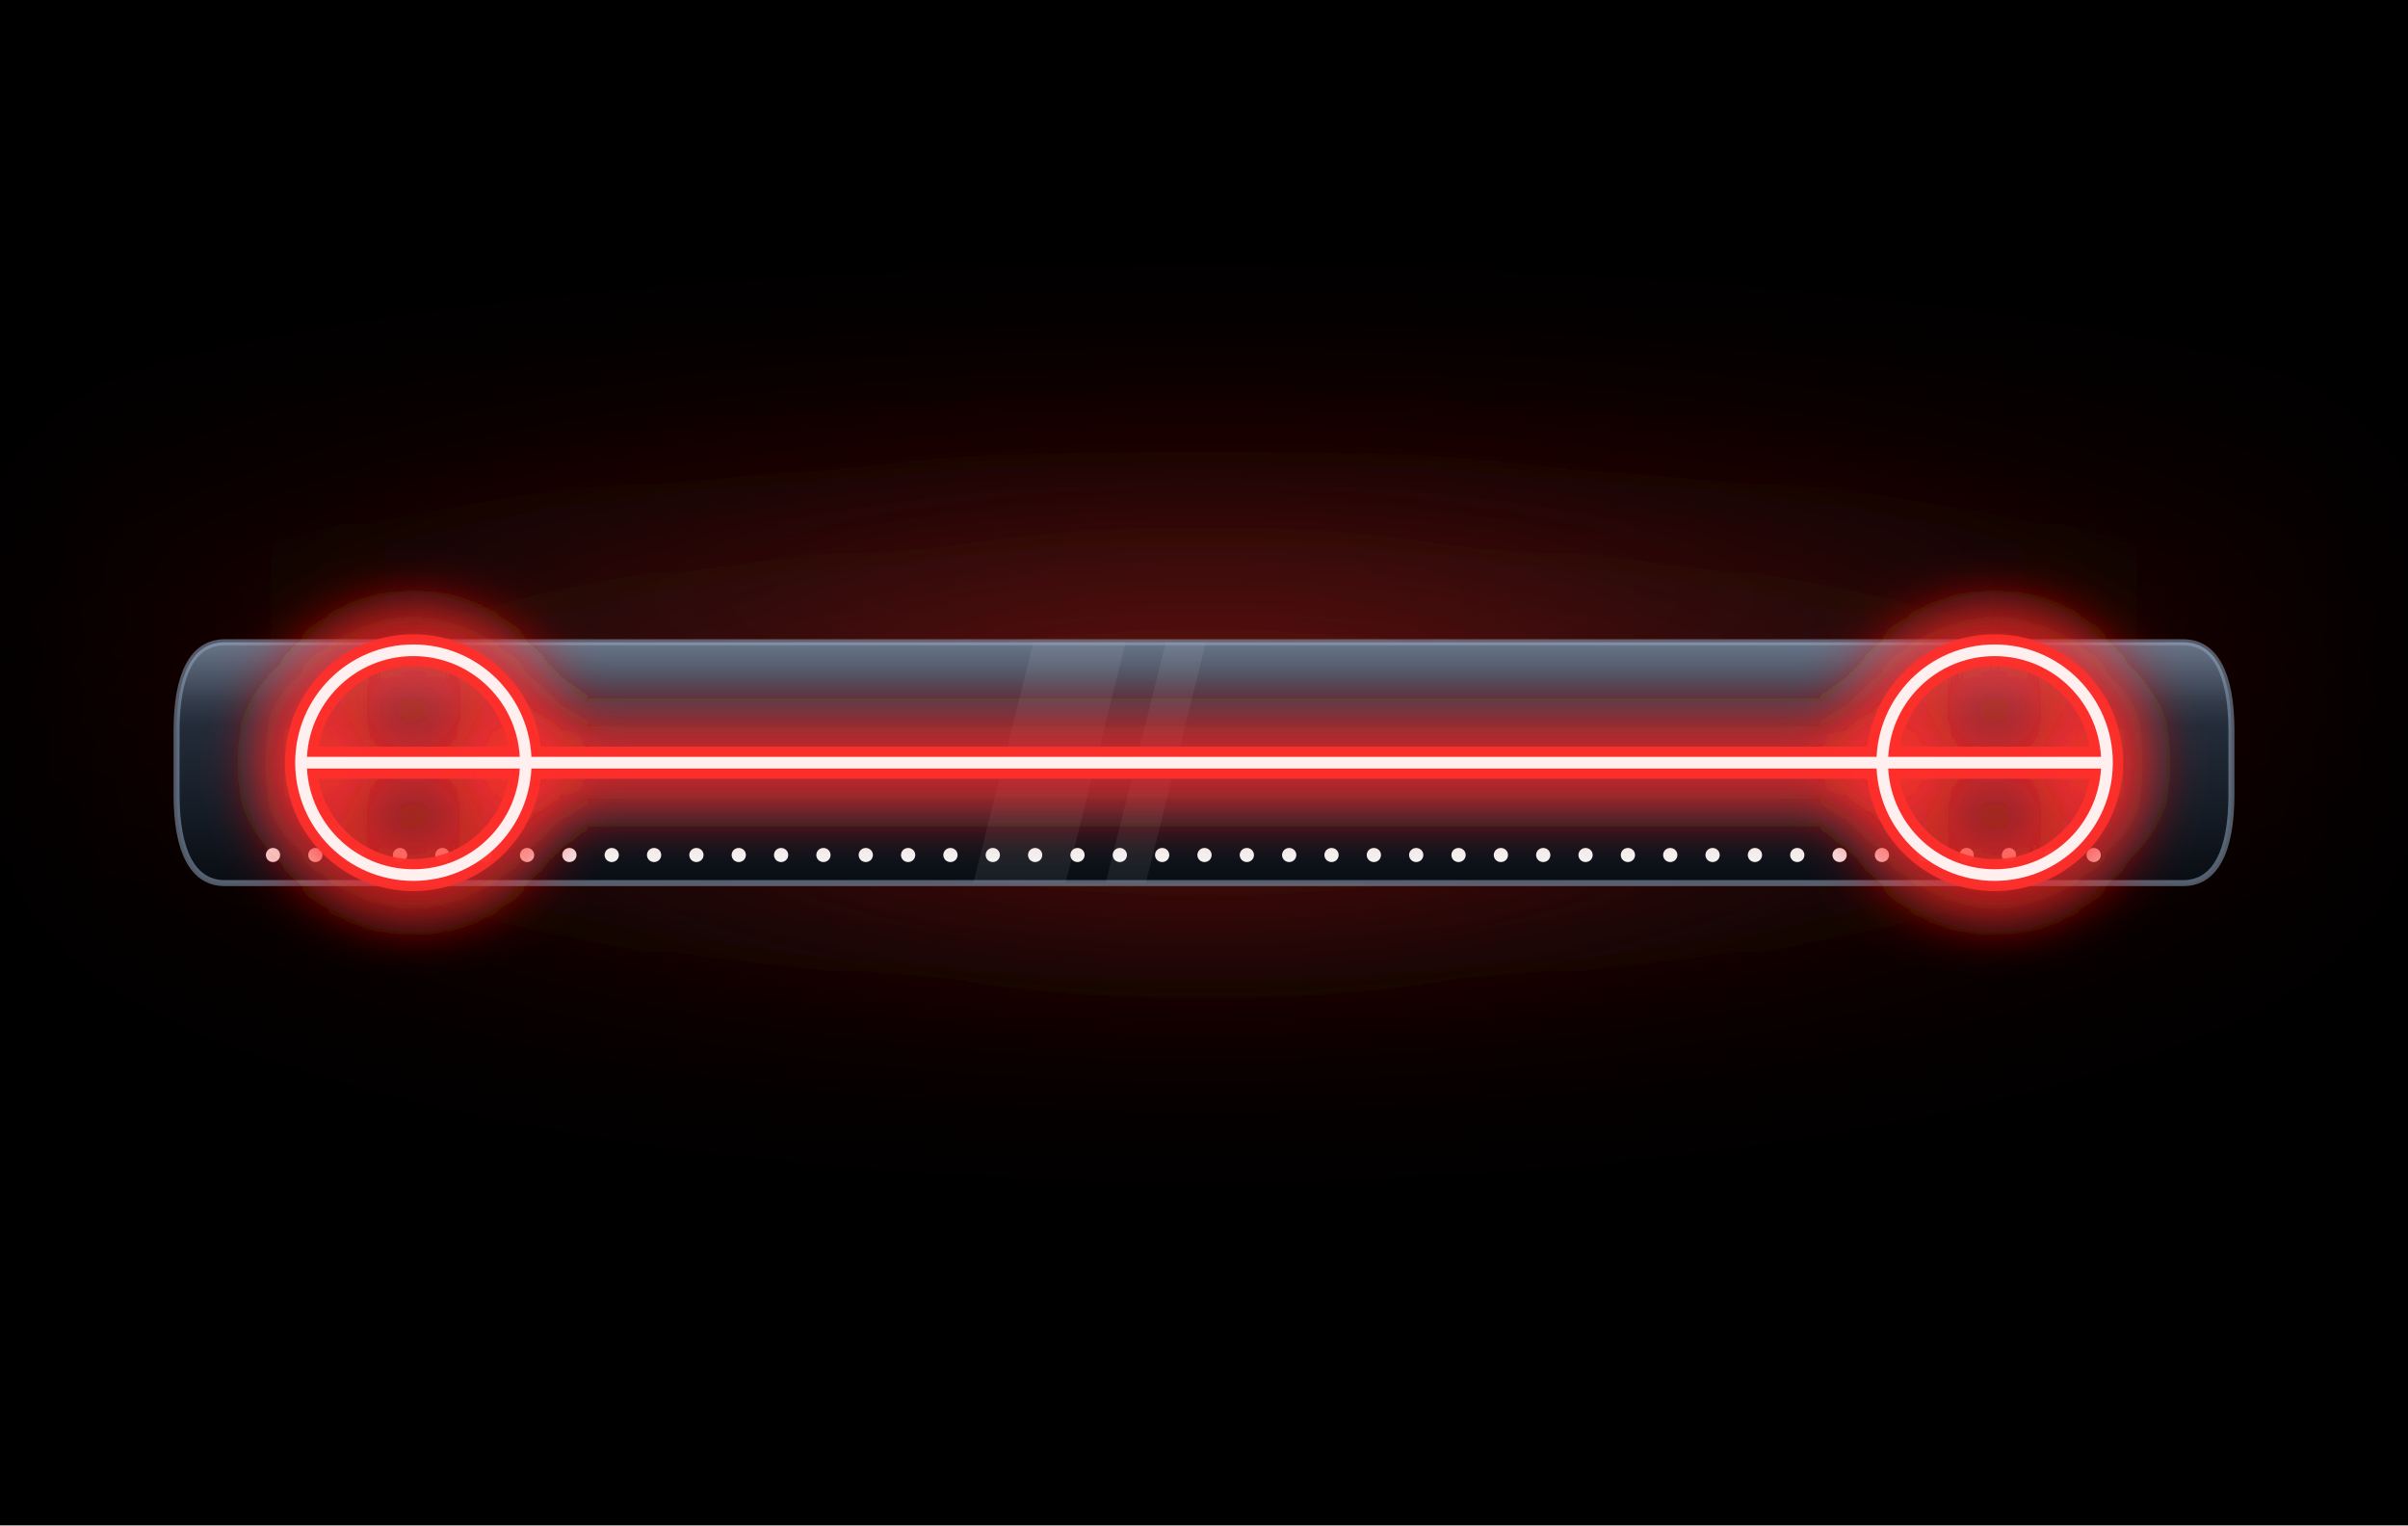
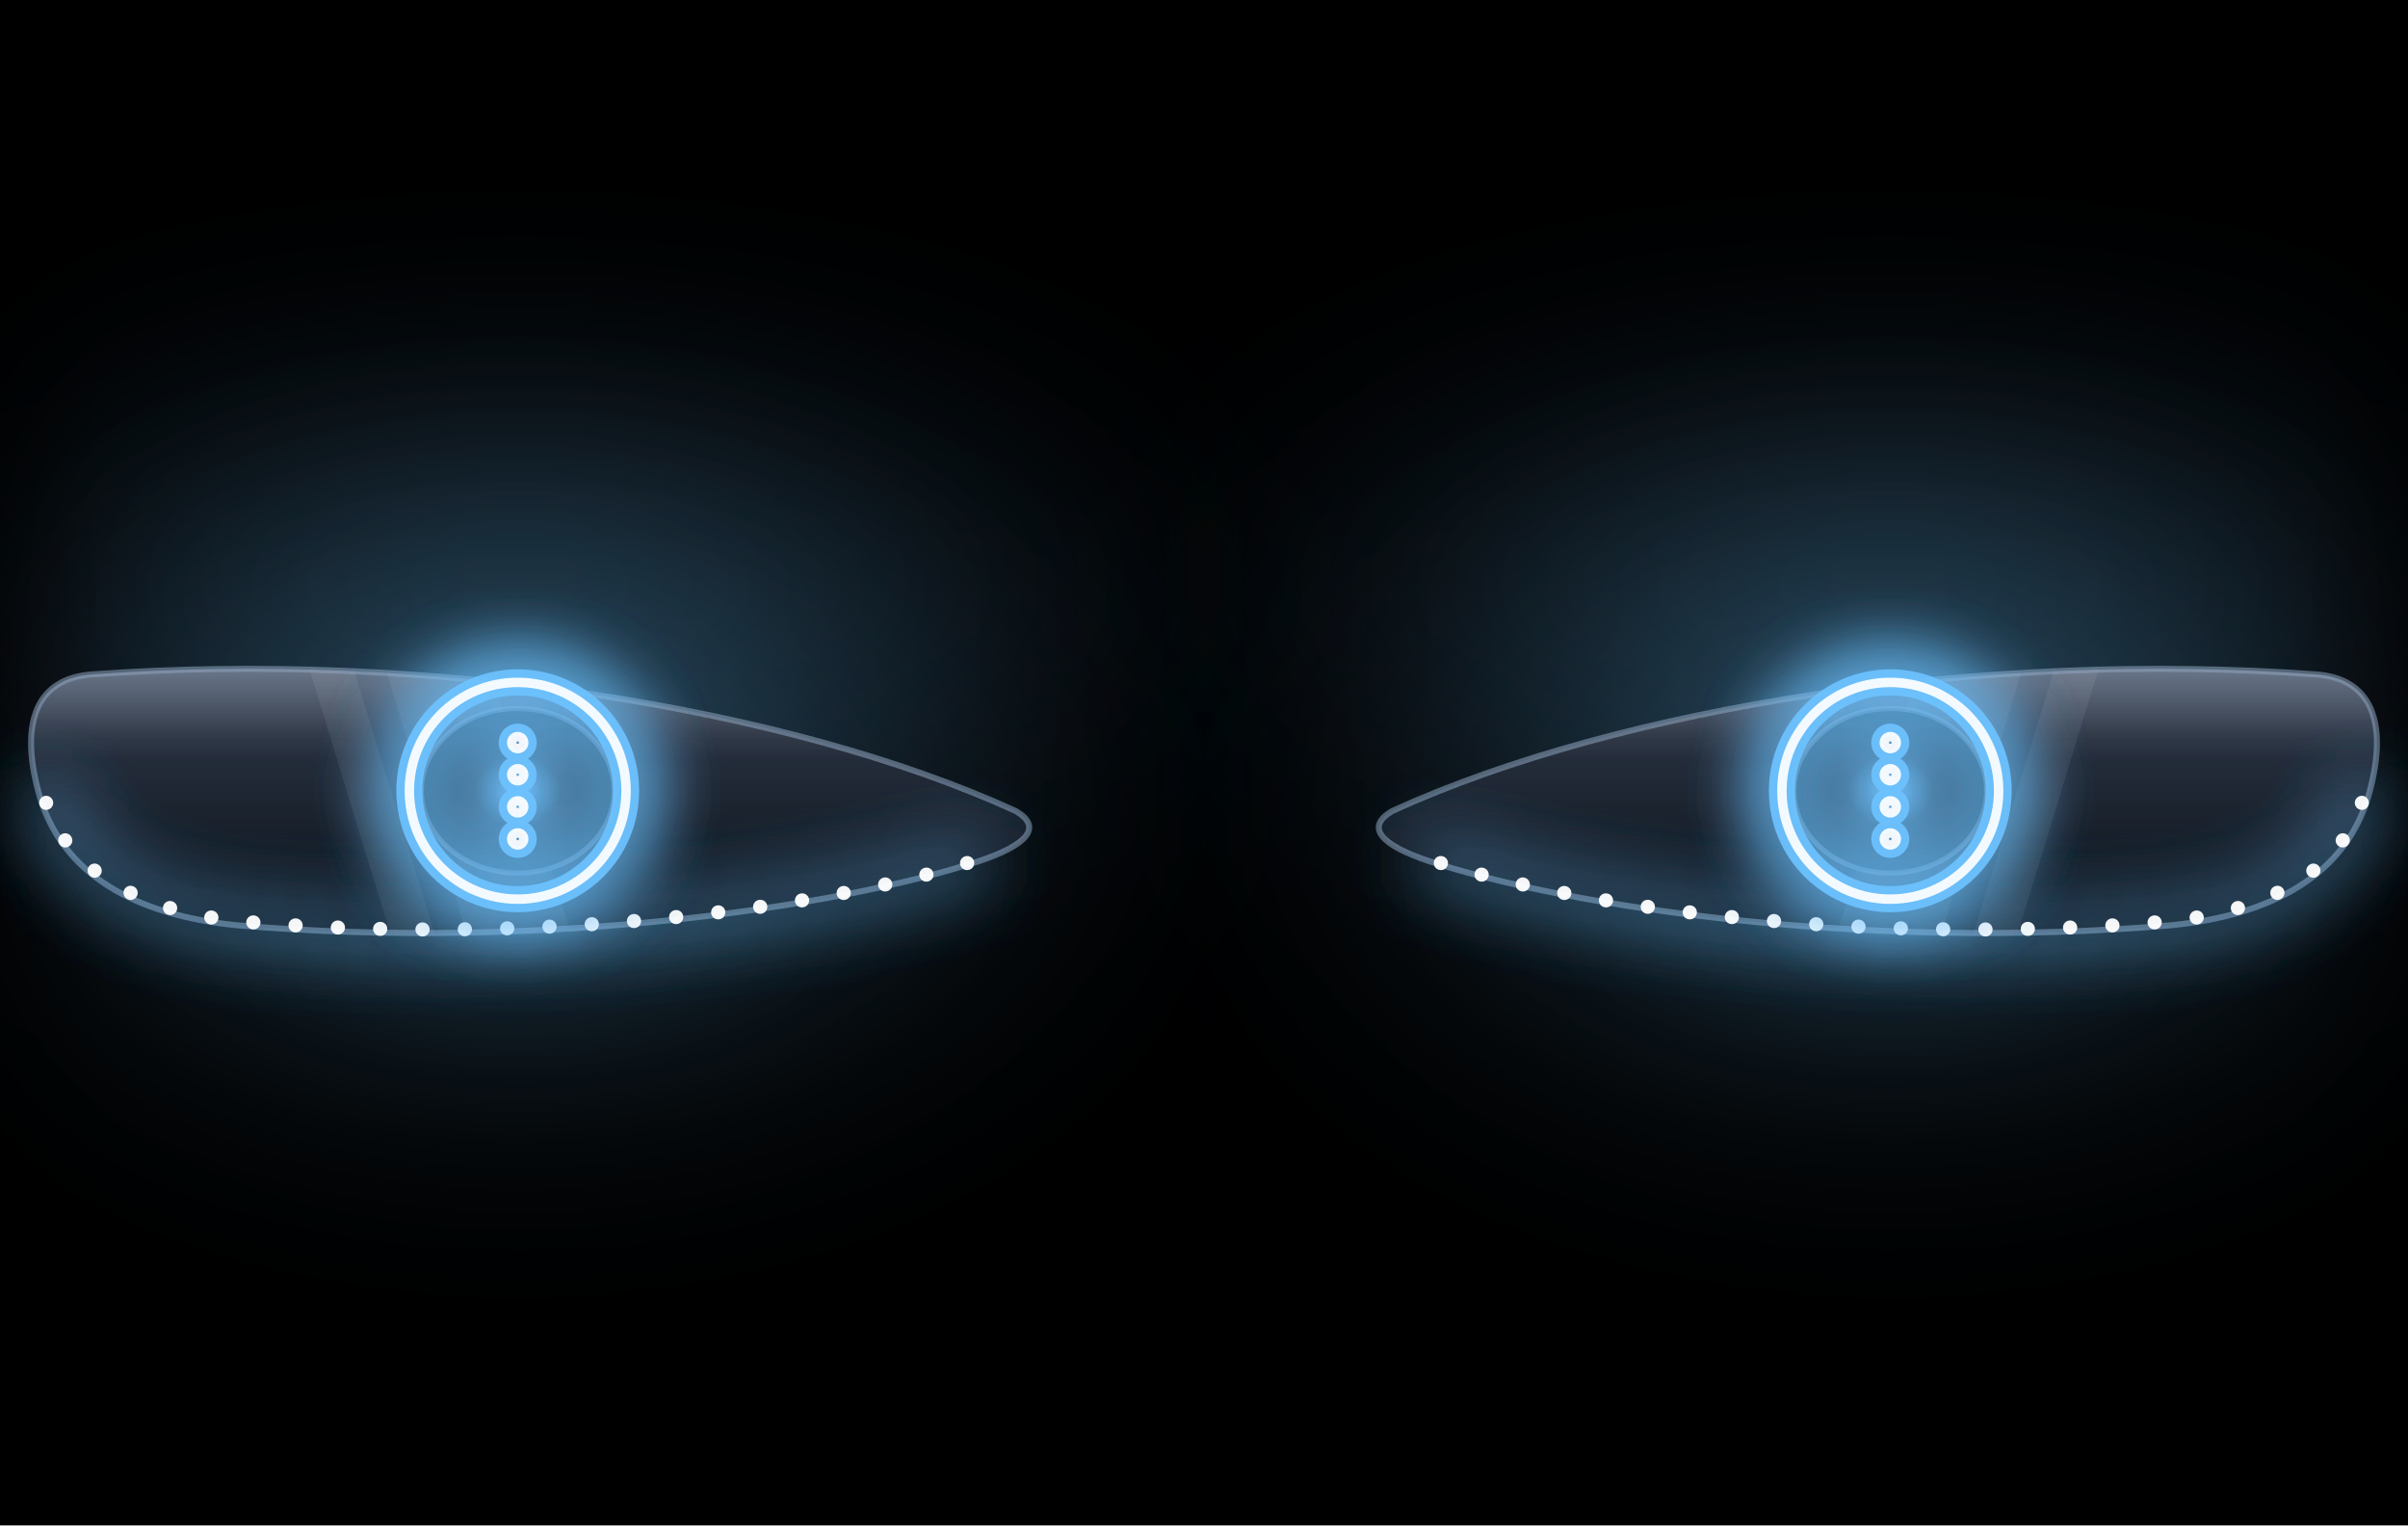
<svg xmlns="http://www.w3.org/2000/svg" viewBox="0 0 1200 760" width="1200" height="760">
  <rect width="1200" height="760" fill="#000" />
  <defs>
    <clipPath id="bodyclip">
-       <path d="M 112 320 L 1088 320 C 1104 320 1112 336 1112 364 L 1112 396 C 1112 424 1104 440 1088 440 L 112 440 C 96 440 88 424 88 396 L 88 364 C 88 336 96 320 112 320 Z" />
+       <path d="M 612 404 C 726 352 906 324 1072 336 C 1100 338 1108 360 1099 394 C 1088 436 1050 456 1000 461 C 848 474 700 452 630 429 C 606 421 598 412 612 404 Z" />
    </clipPath>
    <linearGradient id="body" x1="0" y1="0" x2="0" y2="1">
      <stop offset="0" stop-color="#44536b" />
      <stop offset=".25" stop-color="#27303f" />
      <stop offset=".70" stop-color="#151c26" />
      <stop offset="1" stop-color="#090d13" />
    </linearGradient>
    <linearGradient id="sheen" x1="0" y1="0" x2="0" y2="1">
      <stop offset="0" stop-color="#ffffff" stop-opacity=".20" />
      <stop offset=".34" stop-color="#ffffff" stop-opacity="0" />
    </linearGradient>
    <radialGradient id="lens">
      <stop offset="0" stop-color="#3d5068" />
      <stop offset=".70" stop-color="#18202b" />
      <stop offset="1" stop-color="#0b1016" />
    </radialGradient>
    <radialGradient id="bulb">
-       <stop offset="0" stop-color="#ff2f2a" stop-opacity=".95" />
-       <stop offset=".55" stop-color="#ff2f2a" stop-opacity=".32" />
-       <stop offset="1" stop-color="#ff2f2a" stop-opacity="0" />
+       <stop offset="0" stop-color="#6cc2ff" stop-opacity=".95" />
+       <stop offset=".55" stop-color="#6cc2ff" stop-opacity=".32" />
+       <stop offset="1" stop-color="#6cc2ff" stop-opacity="0" />
    </radialGradient>
    <radialGradient id="bloom">
-       <stop offset="0" stop-color="#ff2f2a" stop-opacity=".50" />
-       <stop offset=".45" stop-color="#ff2f2a" stop-opacity=".16" />
-       <stop offset="1" stop-color="#ff2f2a" stop-opacity="0" />
+       <stop offset="0" stop-color="#6cc2ff" stop-opacity=".50" />
+       <stop offset=".45" stop-color="#6cc2ff" stop-opacity=".16" />
+       <stop offset="1" stop-color="#6cc2ff" stop-opacity="0" />
    </radialGradient>
    <radialGradient id="haze">
-       <stop offset="0" stop-color="#ff2f2a" stop-opacity=".22" />
-       <stop offset="1" stop-color="#ff2f2a" stop-opacity="0" />
+       <stop offset="0" stop-color="#6cc2ff" stop-opacity=".22" />
+       <stop offset="1" stop-color="#6cc2ff" stop-opacity="0" />
    </radialGradient>
    <filter id="glow" x="-80%" y="-80%" width="260%" height="260%">
      <feGaussianBlur stdDeviation="18" result="b" />
      <feMerge>
        <feMergeNode in="b" />
        <feMergeNode in="b" />
        <feMergeNode in="b" />
      </feMerge>
    </filter>
    <filter id="soft" x="-60%" y="-60%" width="220%" height="220%">
      <feGaussianBlur stdDeviation="55" />
    </filter>
  </defs>
-   <ellipse cx="600" cy="380" rx="620" ry="150" fill="url(#bloom)" filter="url(#soft)" />
-   <ellipse cx="600" cy="298" rx="713" ry="105" fill="url(#haze)" filter="url(#soft)" />
-   <path d="M 112 320 L 1088 320 C 1104 320 1112 336 1112 364 L 1112 396 C 1112 424 1104 440 1088 440 L 112 440 C 96 440 88 424 88 396 L 88 364 C 88 336 96 320 112 320 Z" fill="url(#body)" />
-   <path d="M 112 320 L 1088 320 C 1104 320 1112 336 1112 364 L 1112 396 C 1112 424 1104 440 1088 440 L 112 440 C 96 440 88 424 88 396 L 88 364 C 88 336 96 320 112 320 Z" fill="url(#sheen)" />
-   <g clip-path="url(#bodyclip)">
-     <path d="M 520 300 L 566 300 L 526 460 L 480 460 ZM 586 300 L 606 300 L 566 460 L 546 460 Z" fill="#ffffff" opacity=".07" />
+   <g transform="translate(82,0)">
+     <ellipse cx="860" cy="396" rx="330" ry="190" fill="url(#bloom)" filter="url(#soft)" />
+     <ellipse cx="860" cy="292" rx="379" ry="133" fill="url(#haze)" filter="url(#soft)" />
+     <path d="M 612 404 C 726 352 906 324 1072 336 C 1100 338 1108 360 1099 394 C 1088 436 1050 456 1000 461 C 848 474 700 452 630 429 C 606 421 598 412 612 404 Z" fill="url(#body)" />
+     <path d="M 612 404 C 726 352 906 324 1072 336 C 1100 338 1108 360 1099 394 C 1088 436 1050 456 1000 461 C 848 474 700 452 630 429 C 606 421 598 412 612 404 Z" fill="url(#sheen)" />
+     <g clip-path="url(#bodyclip)">
+       <path d="M 884 300 L 936 300 L 876 496 L 824 496 ZM 952 300 L 974 300 L 914 496 L 892 496 Z" fill="#ffffff" opacity=".07" />
+     </g>
+     <path d="M 612 404 C 726 352 906 324 1072 336 C 1100 338 1108 360 1099 394 C 1088 436 1050 456 1000 461 C 848 474 700 452 630 429 C 606 421 598 412 612 404 Z" fill="none" stroke="#8ea4bd" stroke-width="3" opacity=".55" />
+     <ellipse cx="860" cy="394" rx="48" ry="41" fill="url(#lens)" />
+     <ellipse cx="860" cy="394" rx="48" ry="41" fill="none" stroke="#8ea4bd" stroke-width="2.5" opacity=".45" />
+     <ellipse cx="860" cy="394" rx="21" ry="18" fill="url(#bulb)" />
+     <g filter="url(#glow)" fill="none" stroke="#6cc2ff" stroke-width="10" stroke-linecap="round" stroke-dasharray="0.1 21">
+       <path d="M 636 430 C 706 452 850 472 999 459 C 1048 454 1084 434 1095 400" />
+     </g>
+     <g fill="none" stroke="#ffffff" stroke-width="7" opacity=".95" stroke-linecap="round" stroke-dasharray="0.1 21">
+       <path d="M 636 430 C 706 452 850 472 999 459 C 1048 454 1084 434 1095 400" />
+     </g>
+     <g filter="url(#glow)" fill="none" stroke="#6cc2ff" stroke-width="13" stroke-linecap="round" stroke-linejoin="round">
+       <circle cx="860" cy="394" r="54" />
+       <circle cx="860" cy="370" r="3" />
+       <circle cx="860" cy="386" r="3" />
+       <circle cx="860" cy="402" r="3" />
+       <circle cx="860" cy="418" r="3" />
+     </g>
+     <g fill="none" stroke="#6cc2ff" stroke-width="13" opacity=".92" stroke-linecap="round" stroke-linejoin="round">
+       <circle cx="860" cy="394" r="54" />
+       <circle cx="860" cy="370" r="3" />
+       <circle cx="860" cy="386" r="3" />
+       <circle cx="860" cy="402" r="3" />
+       <circle cx="860" cy="418" r="3" />
+     </g>
+     <g fill="none" stroke="#ffffff" stroke-width="4.7" opacity=".92" stroke-linecap="round" stroke-linejoin="round">
+       <circle cx="860" cy="394" r="54" />
+       <circle cx="860" cy="370" r="3" />
+       <circle cx="860" cy="386" r="3" />
+       <circle cx="860" cy="402" r="3" />
+       <circle cx="860" cy="418" r="3" />
+     </g>
  </g>
-   <path d="M 112 320 L 1088 320 C 1104 320 1112 336 1112 364 L 1112 396 C 1112 424 1104 440 1088 440 L 112 440 C 96 440 88 424 88 396 L 88 364 C 88 336 96 320 112 320 Z" fill="none" stroke="#8ea4bd" stroke-width="3" opacity=".55" />
-   <g filter="url(#glow)" fill="none" stroke="#ff2f2a" stroke-width="10" stroke-linecap="round" stroke-dasharray="0.1 21">
-     <path d="M 136 426 L 1064 426" />
-   </g>
-   <g fill="none" stroke="#ffffff" stroke-width="7" opacity=".95" stroke-linecap="round" stroke-dasharray="0.1 21">
-     <path d="M 136 426 L 1064 426" />
-   </g>
-   <g filter="url(#glow)" fill="none" stroke="#ff2f2a" stroke-width="16" stroke-linecap="round" stroke-linejoin="round">
-     <path d="M152 380 L1048 380" />
-     <circle cx="206" cy="380" r="56" />
-     <circle cx="994" cy="380" r="56" />
-   </g>
-   <g fill="none" stroke="#ff2f2a" stroke-width="16" opacity=".92" stroke-linecap="round" stroke-linejoin="round">
-     <path d="M152 380 L1048 380" />
-     <circle cx="206" cy="380" r="56" />
-     <circle cx="994" cy="380" r="56" />
-   </g>
-   <g fill="none" stroke="#ffffff" stroke-width="5.8" opacity=".92" stroke-linecap="round" stroke-linejoin="round">
-     <path d="M152 380 L1048 380" />
-     <circle cx="206" cy="380" r="56" />
-     <circle cx="994" cy="380" r="56" />
+   <g transform="translate(1200,0) scale(-1,1)">
+     <g transform="translate(82,0)">
+       <ellipse cx="860" cy="396" rx="330" ry="190" fill="url(#bloom)" filter="url(#soft)" />
+       <ellipse cx="860" cy="292" rx="379" ry="133" fill="url(#haze)" filter="url(#soft)" />
+       <path d="M 612 404 C 726 352 906 324 1072 336 C 1100 338 1108 360 1099 394 C 1088 436 1050 456 1000 461 C 848 474 700 452 630 429 C 606 421 598 412 612 404 Z" fill="url(#body)" />
+       <path d="M 612 404 C 726 352 906 324 1072 336 C 1100 338 1108 360 1099 394 C 1088 436 1050 456 1000 461 C 848 474 700 452 630 429 C 606 421 598 412 612 404 Z" fill="url(#sheen)" />
+       <g clip-path="url(#bodyclip)">
+         <path d="M 884 300 L 936 300 L 876 496 L 824 496 ZM 952 300 L 974 300 L 914 496 L 892 496 Z" fill="#ffffff" opacity=".07" />
+       </g>
+       <path d="M 612 404 C 726 352 906 324 1072 336 C 1100 338 1108 360 1099 394 C 1088 436 1050 456 1000 461 C 848 474 700 452 630 429 C 606 421 598 412 612 404 Z" fill="none" stroke="#8ea4bd" stroke-width="3" opacity=".55" />
+       <ellipse cx="860" cy="394" rx="48" ry="41" fill="url(#lens)" />
+       <ellipse cx="860" cy="394" rx="48" ry="41" fill="none" stroke="#8ea4bd" stroke-width="2.5" opacity=".45" />
+       <ellipse cx="860" cy="394" rx="21" ry="18" fill="url(#bulb)" />
+       <g filter="url(#glow)" fill="none" stroke="#6cc2ff" stroke-width="10" stroke-linecap="round" stroke-dasharray="0.1 21">
+         <path d="M 636 430 C 706 452 850 472 999 459 C 1048 454 1084 434 1095 400" />
+       </g>
+       <g fill="none" stroke="#ffffff" stroke-width="7" opacity=".95" stroke-linecap="round" stroke-dasharray="0.1 21">
+         <path d="M 636 430 C 706 452 850 472 999 459 C 1048 454 1084 434 1095 400" />
+       </g>
+       <g filter="url(#glow)" fill="none" stroke="#6cc2ff" stroke-width="13" stroke-linecap="round" stroke-linejoin="round">
+         <circle cx="860" cy="394" r="54" />
+         <circle cx="860" cy="370" r="3" />
+         <circle cx="860" cy="386" r="3" />
+         <circle cx="860" cy="402" r="3" />
+         <circle cx="860" cy="418" r="3" />
+       </g>
+       <g fill="none" stroke="#6cc2ff" stroke-width="13" opacity=".92" stroke-linecap="round" stroke-linejoin="round">
+         <circle cx="860" cy="394" r="54" />
+         <circle cx="860" cy="370" r="3" />
+         <circle cx="860" cy="386" r="3" />
+         <circle cx="860" cy="402" r="3" />
+         <circle cx="860" cy="418" r="3" />
+       </g>
+       <g fill="none" stroke="#ffffff" stroke-width="4.7" opacity=".92" stroke-linecap="round" stroke-linejoin="round">
+         <circle cx="860" cy="394" r="54" />
+         <circle cx="860" cy="370" r="3" />
+         <circle cx="860" cy="386" r="3" />
+         <circle cx="860" cy="402" r="3" />
+         <circle cx="860" cy="418" r="3" />
+       </g>
+     </g>
  </g>
</svg>
